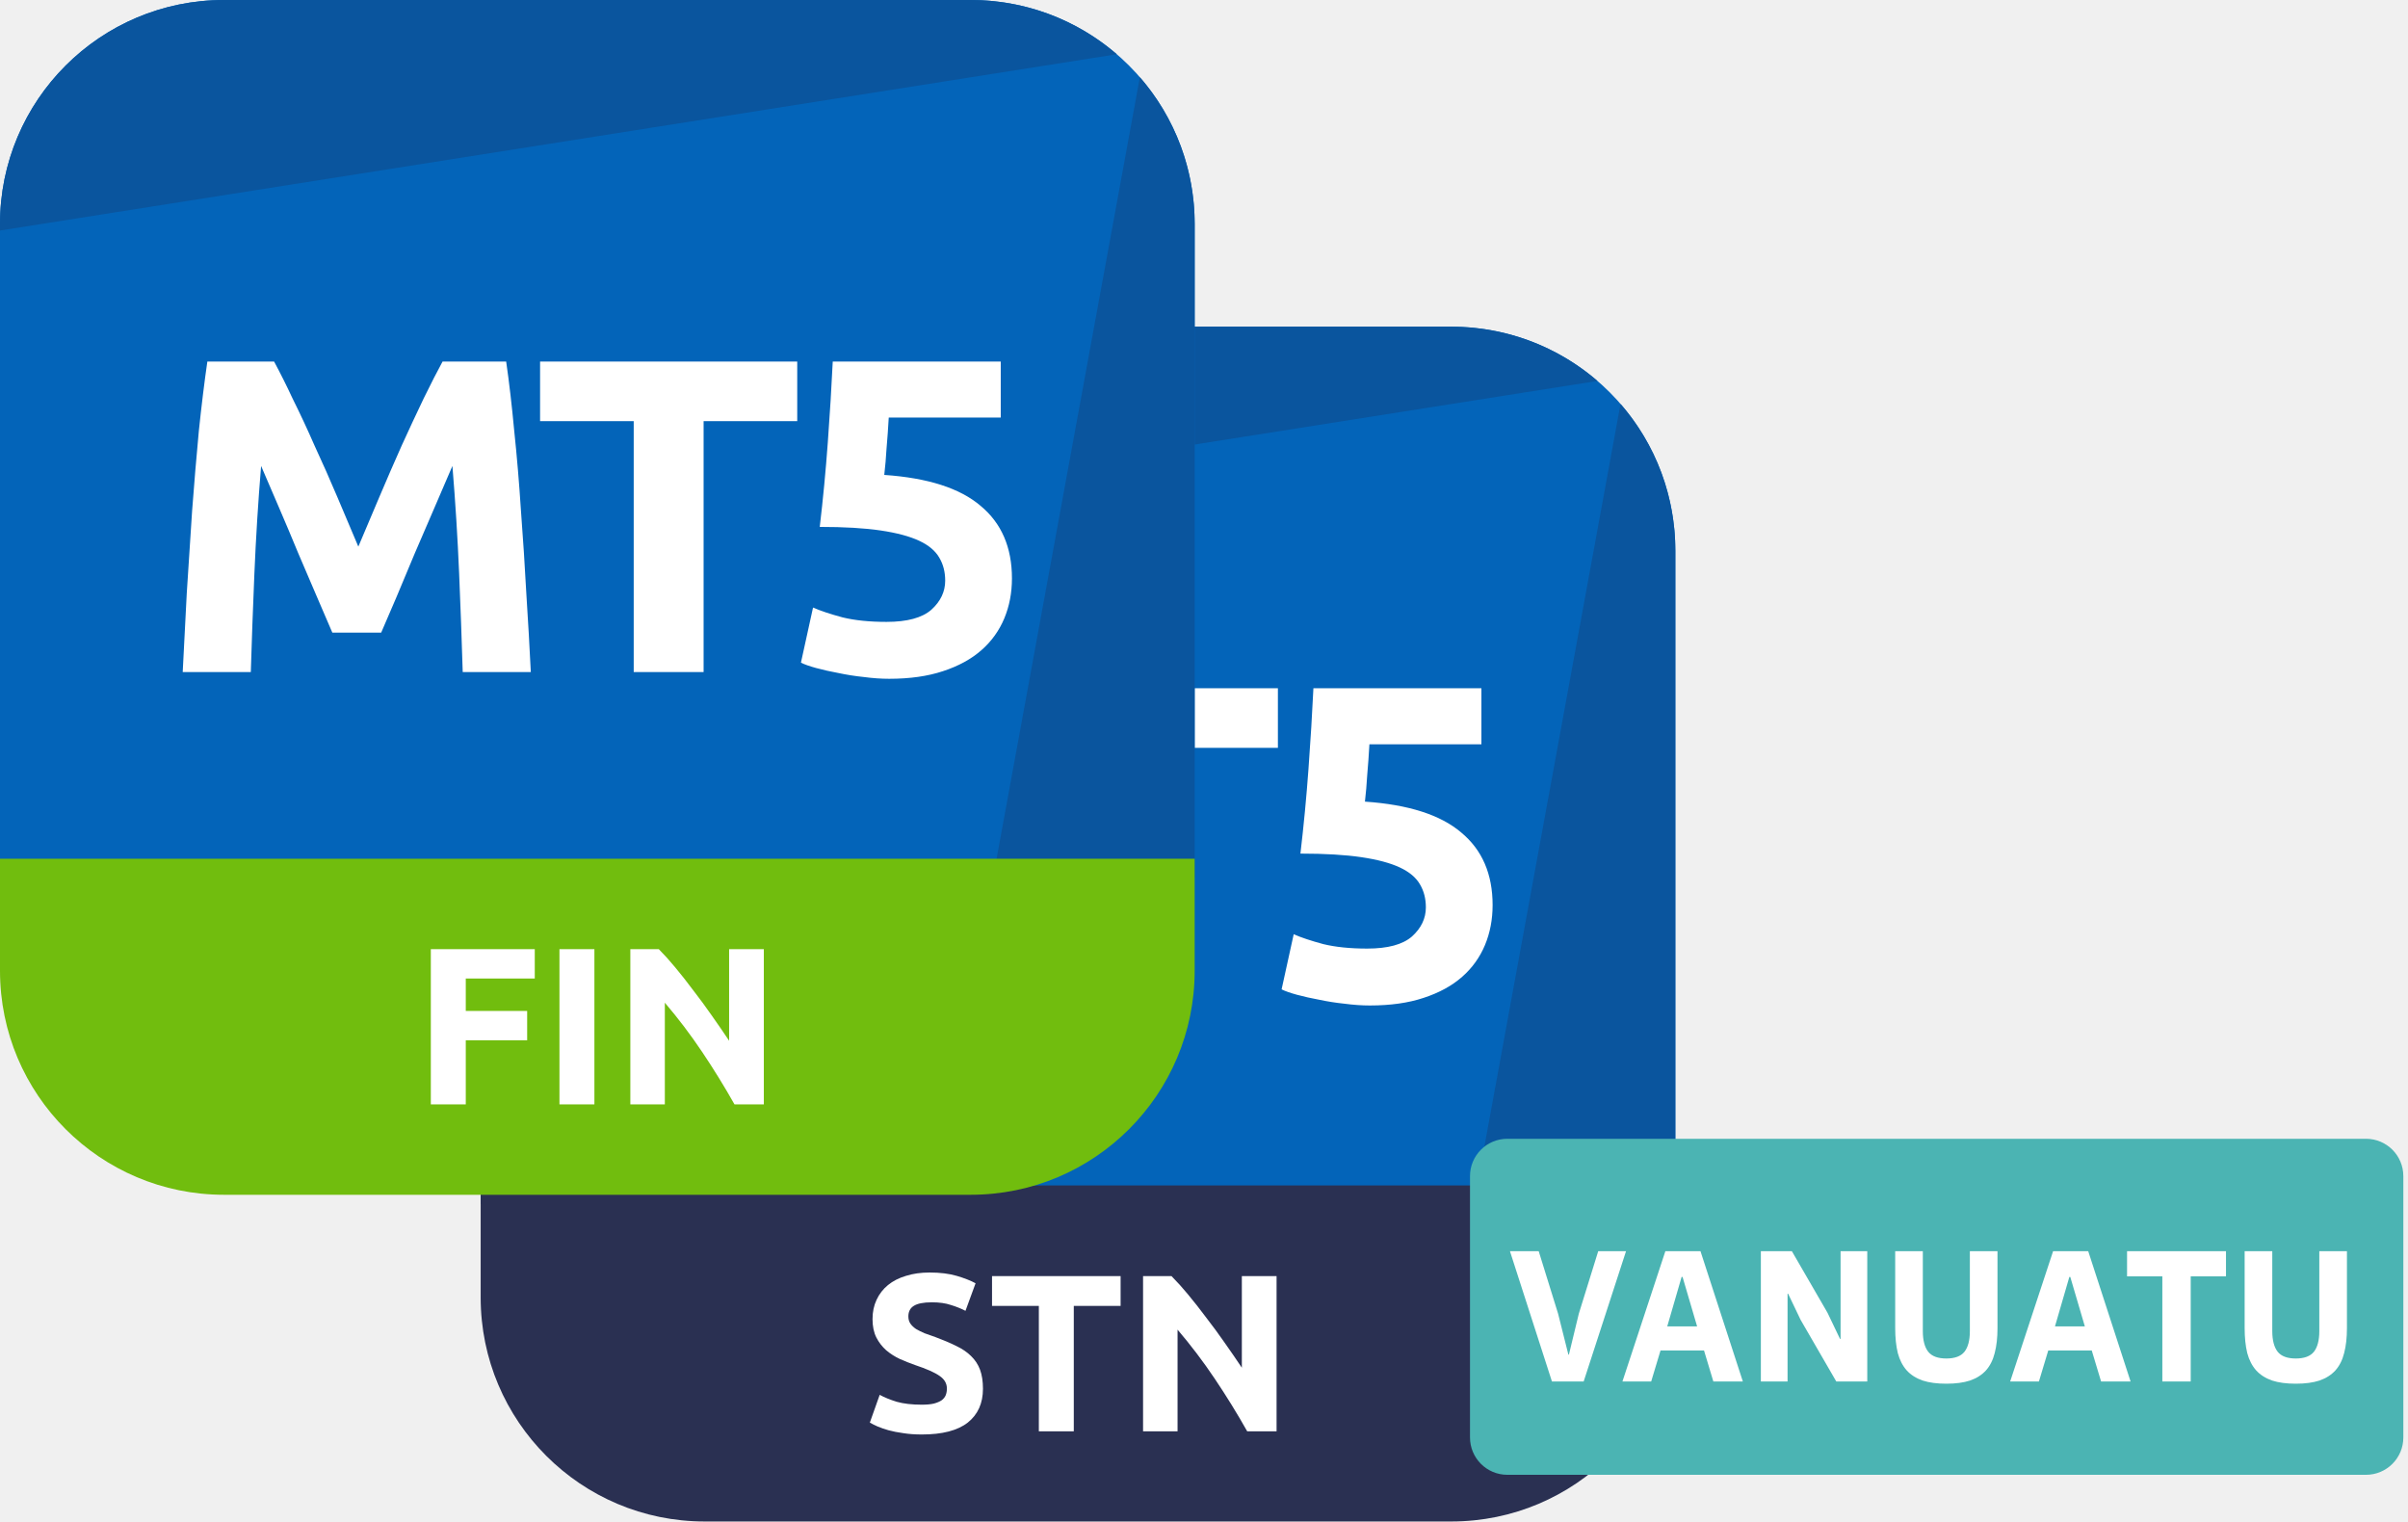
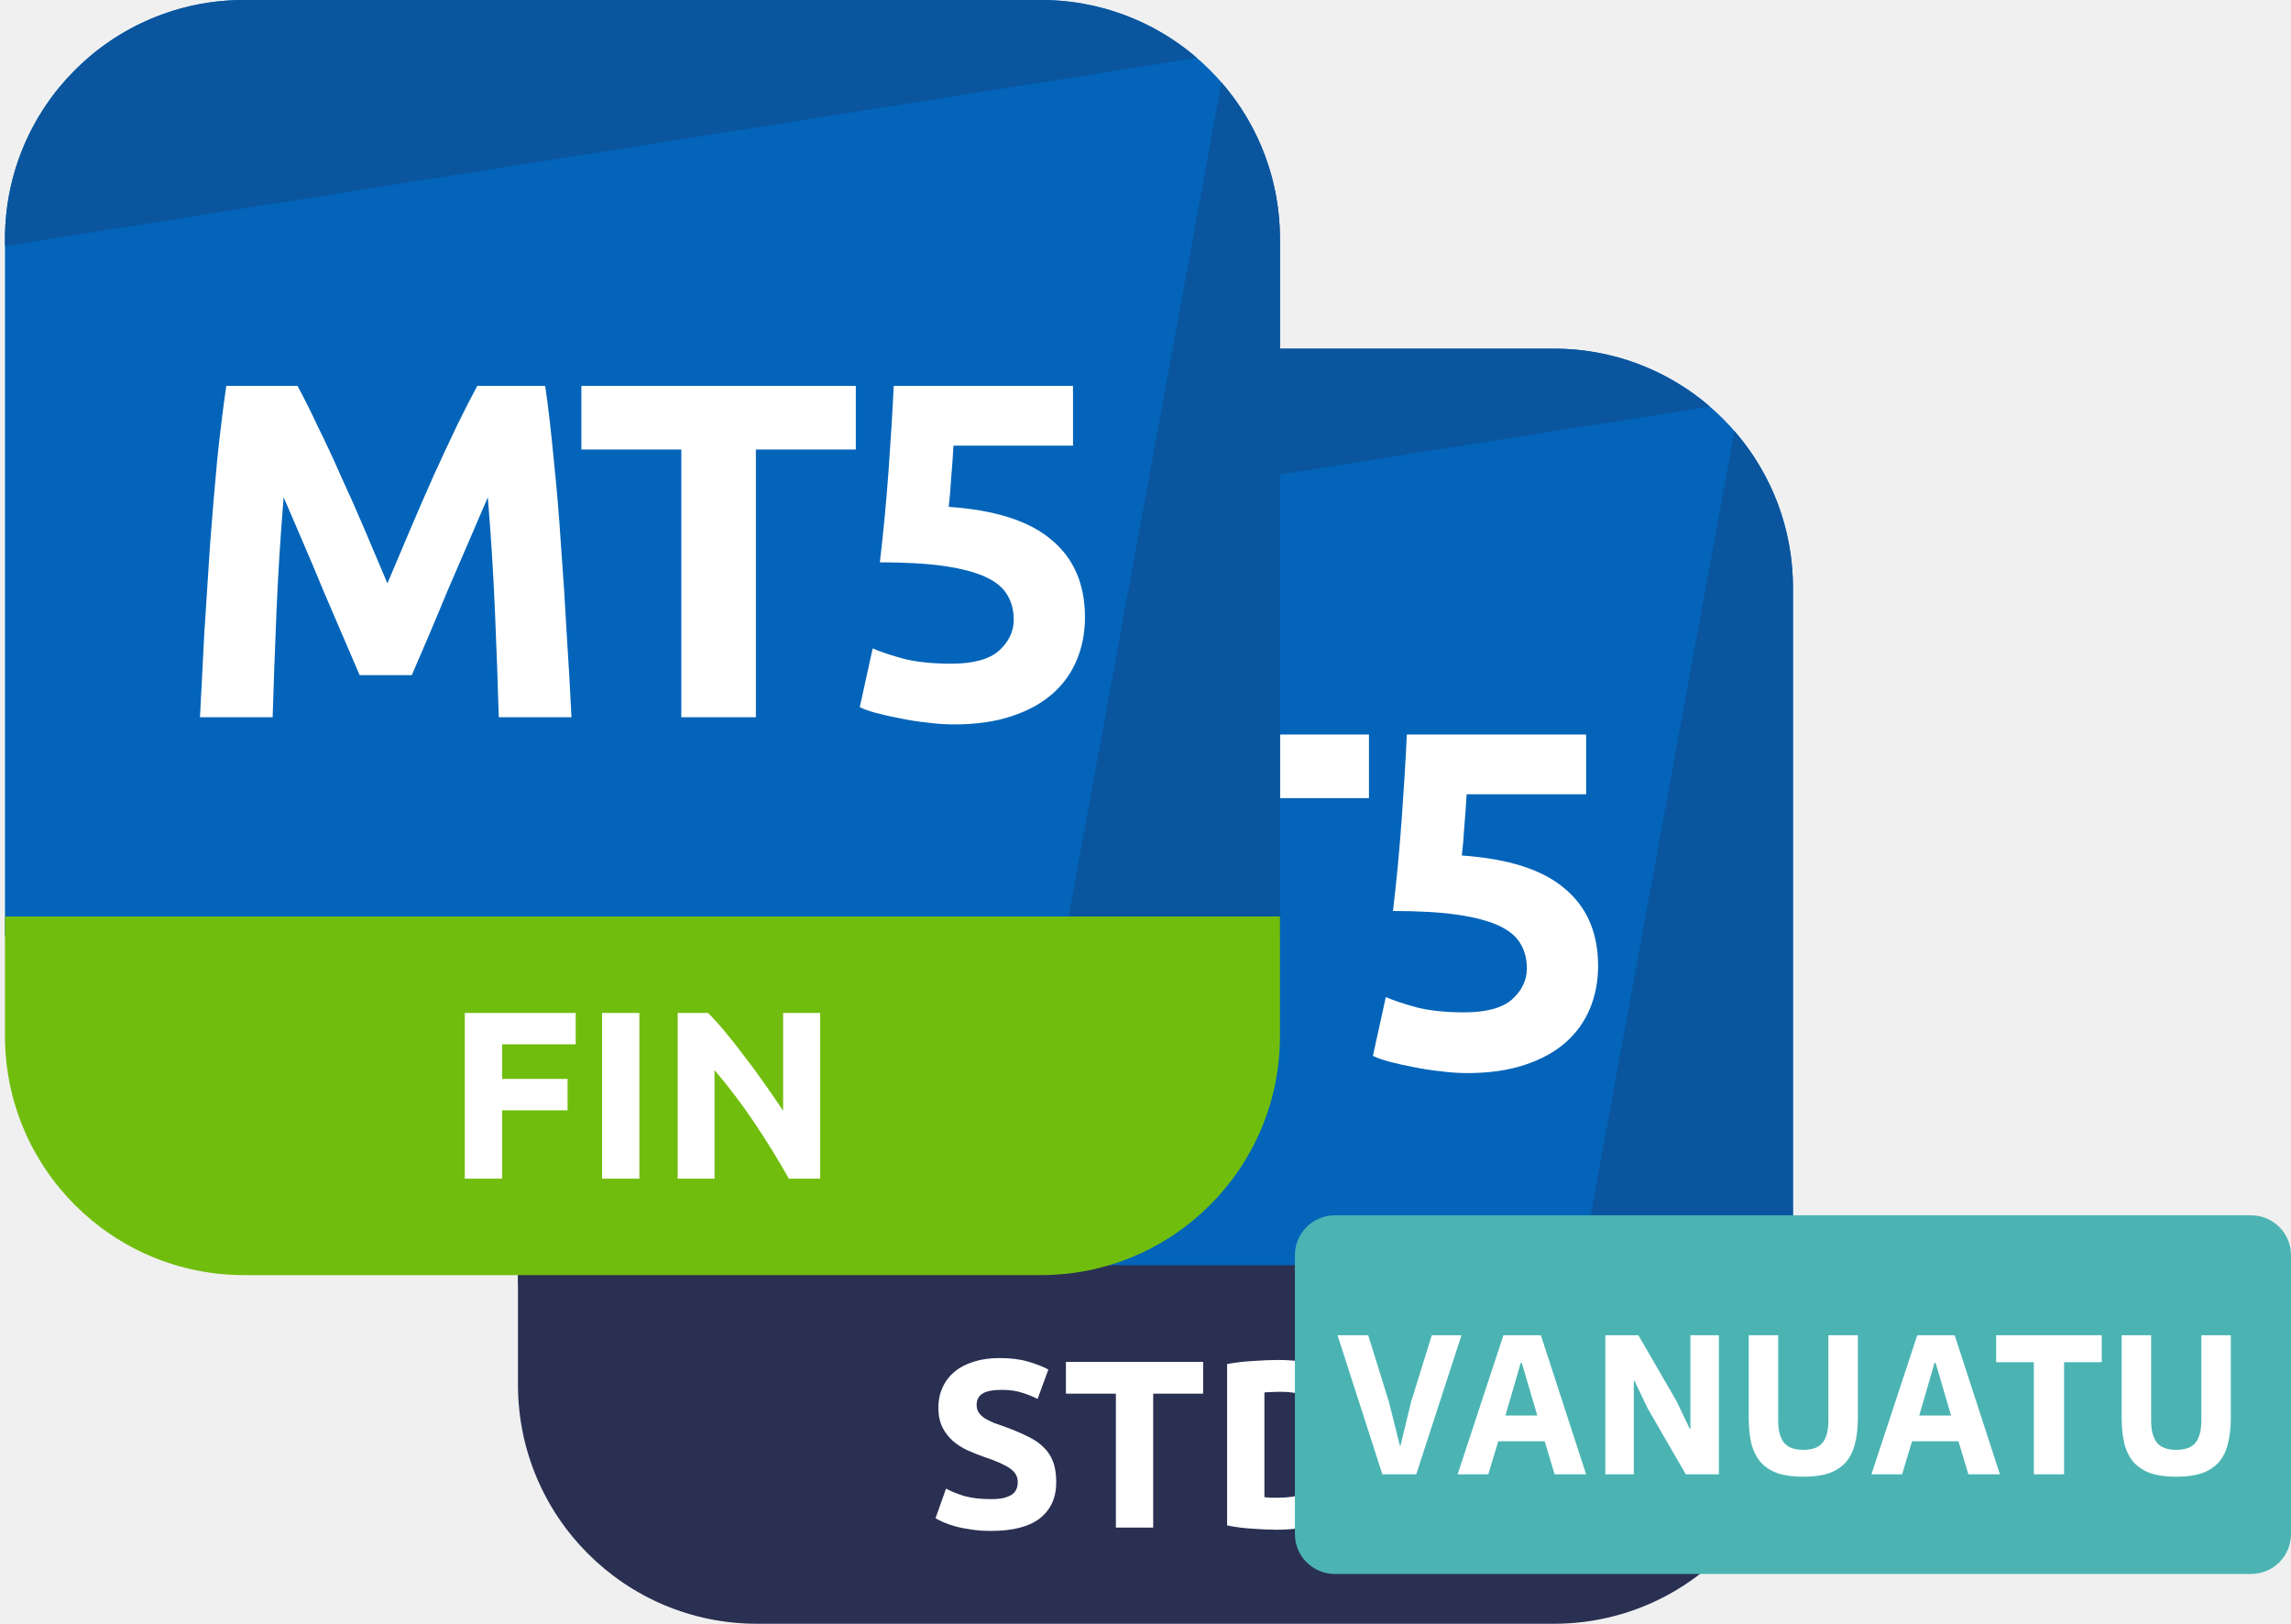
- <svg xmlns="http://www.w3.org/2000/svg" viewBox="0 0 258 163" fill="none">
-   <g clip-path="url(#prefix__clip0_29417_160561)">
-     <path d="M155.5 35h-80c-13.255 0-24 10.745-24 24v70h128V59c0-13.255-10.745-24-24-24z" fill="#0364B9" />
-     <path d="M75.5 35c-13.255 0-24 10.745-24 24v.697l119.658-18.886A23.907 23.907 0 00155.5 35h-80zM179.5 59a23.911 23.911 0 00-5.872-15.73l-15.717 85.729L179.5 129V59z" fill="#0A559E" />
-     <path d="M51.5 127h128v12c0 13.255-10.745 24-24 24h-80c-13.255 0-24-10.745-24-24v-12z" fill="#2A3052" />
-     <path d="M80.869 73.736a74.58 74.58 0 011.968 3.936 110.985 110.985 0 012.352 5.04 178.29 178.29 0 012.448 5.52l2.256 5.328 2.256-5.328c.8-1.888 1.6-3.728 2.4-5.52a295.836 295.836 0 012.352-5.04c.768-1.568 1.44-2.88 2.016-3.936h6.816c.32 2.208.608 4.688.864 7.44.288 2.72.528 5.568.72 8.544.224 2.944.416 5.904.576 8.88.192 2.976.352 5.776.48 8.4h-7.296a863.617 863.617 0 00-.384-10.56c-.16-3.808-.4-7.648-.72-11.52-.576 1.344-1.216 2.832-1.92 4.464L95.94 94.28c-.672 1.632-1.328 3.2-1.968 4.704a473.837 473.837 0 00-1.632 3.792h-5.232c-.448-1.056-.992-2.32-1.632-3.792a1038.46 1038.46 0 00-2.016-4.704 319.14 319.14 0 00-2.064-4.896c-.704-1.632-1.344-3.12-1.92-4.464-.32 3.872-.56 7.712-.72 11.52-.16 3.808-.288 7.328-.384 10.56h-7.296c.128-2.624.272-5.424.432-8.4.192-2.976.384-5.936.576-8.88.224-2.976.464-5.824.72-8.544.288-2.752.592-5.232.912-7.44h7.152zM136.918 73.736v6.384h-10.032V107h-7.488V80.12h-10.032v-6.384h27.552zM152.771 97.208c0-.928-.208-1.744-.624-2.448-.416-.736-1.136-1.344-2.16-1.824-1.024-.48-2.4-.848-4.128-1.104-1.728-.256-3.904-.384-6.528-.384.352-2.976.64-6 .864-9.072.224-3.072.4-5.952.528-8.64h18v6h-12a103.676 103.676 0 01-.24 3.36 48.105 48.105 0 01-.24 2.784c4.672.32 8.112 1.424 10.32 3.312 2.24 1.856 3.36 4.448 3.36 7.776 0 1.536-.272 2.96-.816 4.272a9.19 9.19 0 01-2.448 3.408c-1.088.96-2.464 1.712-4.128 2.256-1.632.544-3.552.816-5.76.816-.864 0-1.776-.064-2.736-.192a25.64 25.64 0 01-2.736-.432 29.177 29.177 0 01-2.352-.528c-.704-.192-1.248-.384-1.632-.576l1.296-5.904c.8.352 1.856.704 3.168 1.056 1.312.32 2.88.48 4.704.48 2.208 0 3.808-.432 4.8-1.296.992-.896 1.488-1.936 1.488-3.12zM98.765 150.488c.528 0 .96-.04 1.296-.12.352-.096.632-.216.84-.36.208-.16.352-.344.432-.552.08-.208.12-.44.12-.696 0-.544-.256-.992-.768-1.344-.512-.368-1.392-.76-2.64-1.176a23.045 23.045 0 01-1.632-.648 6.534 6.534 0 01-1.464-.936 4.678 4.678 0 01-1.056-1.368c-.272-.544-.408-1.2-.408-1.968s.144-1.456.432-2.064a4.404 4.404 0 011.224-1.584c.528-.432 1.168-.76 1.92-.984.752-.24 1.6-.36 2.544-.36 1.12 0 2.088.12 2.904.36.816.24 1.488.504 2.016.792l-1.08 2.952a9.322 9.322 0 00-1.56-.624c-.56-.192-1.24-.288-2.04-.288-.896 0-1.544.128-1.944.384-.384.24-.576.616-.576 1.128 0 .304.072.56.216.768.144.208.344.4.6.576.272.16.576.312.912.456.352.128.736.264 1.152.408.864.32 1.616.64 2.256.96.64.304 1.168.664 1.584 1.08.432.416.752.904.96 1.464.208.56.312 1.24.312 2.04 0 1.552-.544 2.76-1.632 3.624-1.088.848-2.728 1.272-4.92 1.272-.736 0-1.4-.048-1.992-.144-.592-.08-1.12-.184-1.584-.312a9.939 9.939 0 01-1.176-.408 9.642 9.642 0 01-.816-.408l1.056-2.976c.496.272 1.104.52 1.824.744.736.208 1.632.312 2.688.312zM120.065 136.712v3.192h-5.016v13.44h-3.744v-13.44h-5.016v-3.192h13.776zM133.631 153.344a83.693 83.693 0 00-3.48-5.64 57.318 57.318 0 00-3.984-5.256v10.896h-3.696v-16.632h3.048a29.325 29.325 0 011.752 1.944c.64.768 1.288 1.592 1.944 2.472a62.643 62.643 0 011.992 2.712c.656.928 1.272 1.824 1.848 2.688v-9.816h3.72v16.632h-3.144z" fill="#fff" />
+ <svg xmlns="http://www.w3.org/2000/svg" fill="none" viewBox="0 0 230 163">
+   <g clip-path="url(#a)">
+     <path fill="#0364B9" d="M156 35H76c-13.255 0-24 10.745-24 24v70h128V59c0-13.255-10.745-24-24-24Z" />
+     <path fill="#0A559E" d="M76 35c-13.255 0-24 10.745-24 24v.697l119.658-18.886A23.907 23.907 0 0 0 156 35H76ZM180 59a23.911 23.911 0 0 0-5.872-15.73l-15.717 85.729L180 129V59Z" />
+     <path fill="#2A3052" d="M52 127h128v12c0 13.255-10.745 24-24 24H76c-13.255 0-24-10.745-24-24v-12Z" />
+     <path fill="#fff" d="M81.385 73.736a74.58 74.58 0 0 1 1.968 3.936 110.985 110.985 0 0 1 2.352 5.04 178.29 178.29 0 0 1 2.448 5.52l2.255 5.328 2.257-5.328c.8-1.888 1.6-3.728 2.4-5.52a295.836 295.836 0 0 1 2.352-5.04c.767-1.568 1.44-2.88 2.016-3.936h6.816c.32 2.208.608 4.688.864 7.44.288 2.72.528 5.568.72 8.544.224 2.944.416 5.904.576 8.88.192 2.976.352 5.776.48 8.4h-7.296a863.617 863.617 0 0 0-.384-10.56c-.16-3.808-.4-7.648-.72-11.52l-1.92 4.464-2.112 4.896c-.672 1.632-1.328 3.2-1.968 4.704a473.837 473.837 0 0 0-1.633 3.792h-5.231c-.448-1.056-.993-2.32-1.632-3.792a1038.46 1038.46 0 0 0-2.016-4.704 319.14 319.14 0 0 0-2.065-4.896c-.704-1.632-1.344-3.12-1.92-4.464-.32 3.872-.56 7.712-.72 11.52-.16 3.808-.288 7.328-.384 10.56h-7.296c.129-2.624.273-5.424.433-8.4.191-2.976.383-5.936.575-8.88.225-2.976.465-5.824.72-8.544.289-2.752.593-5.232.913-7.44h7.151ZM137.434 73.736v6.384h-10.032V107h-7.488V80.12h-10.032v-6.384h27.552ZM153.286 97.208c0-.928-.208-1.744-.624-2.448-.416-.736-1.136-1.344-2.16-1.824-1.024-.48-2.4-.848-4.128-1.104-1.728-.256-3.904-.384-6.528-.384.352-2.976.64-6 .864-9.072.224-3.072.4-5.952.528-8.64h18v6h-12a103.676 103.676 0 0 1-.24 3.36 48.105 48.105 0 0 1-.24 2.784c4.672.32 8.112 1.424 10.32 3.312 2.24 1.856 3.36 4.448 3.36 7.776 0 1.536-.272 2.96-.816 4.272a9.19 9.19 0 0 1-2.448 3.408c-1.088.96-2.464 1.712-4.128 2.256-1.632.544-3.552.816-5.76.816-.864 0-1.776-.064-2.736-.192a25.64 25.64 0 0 1-2.736-.432 29.177 29.177 0 0 1-2.352-.528c-.704-.192-1.248-.384-1.632-.576l1.296-5.904c.8.352 1.856.704 3.168 1.056 1.312.32 2.88.48 4.704.48 2.208 0 3.808-.432 4.8-1.296.992-.896 1.488-1.936 1.488-3.12ZM99.487 150.488c.528 0 .96-.04 1.296-.12.352-.096.632-.216.84-.36.208-.16.352-.344.432-.552.08-.208.12-.44.12-.696 0-.544-.256-.992-.768-1.344-.512-.368-1.392-.76-2.64-1.176a23.026 23.026 0 0 1-1.632-.648 6.535 6.535 0 0 1-1.464-.936 4.68 4.68 0 0 1-1.056-1.368c-.272-.544-.408-1.2-.408-1.968s.144-1.456.432-2.064a4.403 4.403 0 0 1 1.224-1.584c.528-.432 1.168-.76 1.92-.984.752-.24 1.6-.36 2.544-.36 1.12 0 2.088.12 2.904.36.816.24 1.488.504 2.016.792l-1.08 2.952a9.322 9.322 0 0 0-1.56-.624c-.56-.192-1.24-.288-2.04-.288-.896 0-1.544.128-1.944.384-.384.24-.576.616-.576 1.128 0 .304.072.56.216.768.144.208.344.4.6.576.272.16.576.312.912.456.352.128.736.264 1.152.408.864.32 1.616.64 2.256.96.64.304 1.168.664 1.584 1.08.432.416.752.904.96 1.464.208.56.312 1.24.312 2.04 0 1.552-.544 2.76-1.632 3.624-1.088.848-2.728 1.272-4.92 1.272-.736 0-1.4-.048-1.992-.144-.592-.08-1.12-.184-1.584-.312a9.934 9.934 0 0 1-1.176-.408 9.624 9.624 0 0 1-.816-.408l1.056-2.976c.496.272 1.104.52 1.824.744.736.208 1.632.312 2.688.312ZM120.787 136.712v3.192h-5.016v13.44h-3.744v-13.44h-5.016v-3.192h13.776ZM126.937 150.296c.176.016.376.032.6.048h.84c1.872 0 3.256-.472 4.152-1.416.912-.944 1.368-2.248 1.368-3.912 0-1.744-.432-3.064-1.296-3.96-.864-.896-2.232-1.344-4.104-1.344-.256 0-.52.008-.792.024-.272 0-.528.016-.768.048v10.512Zm10.824-5.28c0 1.44-.224 2.696-.672 3.768-.448 1.072-1.088 1.96-1.92 2.664-.816.704-1.816 1.232-3 1.584-1.184.352-2.512.528-3.984.528-.672 0-1.456-.032-2.352-.096a18.044 18.044 0 0 1-2.64-.336v-16.2c.864-.16 1.76-.264 2.688-.312a36.628 36.628 0 0 1 2.424-.096c1.424 0 2.712.16 3.864.48 1.168.32 2.168.824 3 1.512.832.688 1.472 1.568 1.92 2.64.448 1.072.672 2.36.672 3.864Z" />
  </g>
-   <g clip-path="url(#prefix__clip1_29417_160561)">
-     <path d="M253.5 122h-92a4 4 0 00-4 4v28a4 4 0 004 4h92a4 4 0 004-4v-28a4 4 0 00-4-4z" fill="#4BB4B3" />
-     <path d="M166.279 148l-4.5-13.96h3.08l2.08 6.7 1.1 4.38h.06l1.06-4.38 2.08-6.7h2.98l-4.54 13.96h-3.4zm17.294 0l-1-3.32h-4.66l-1 3.32h-3.08l4.6-13.96h3.76l4.54 13.96h-3.16zm-3.3-11.2h-.1l-1.54 5.3h3.2l-1.56-5.3zm12.651 4.6l-1.34-2.8h-.06v9.4h-2.86v-13.96h3.32l3.82 6.6 1.34 2.8h.06v-9.4h2.86V148h-3.32l-3.82-6.6zm13.093-7.36v8.56c0 .987.193 1.727.58 2.22.387.48 1.033.72 1.94.72s1.553-.24 1.94-.72c.387-.493.58-1.233.58-2.22v-8.56h2.96v8.24c0 1.027-.1 1.92-.3 2.68-.187.747-.5 1.367-.94 1.86-.44.48-1.007.84-1.7 1.08-.693.227-1.54.34-2.54.34s-1.847-.113-2.54-.34c-.693-.24-1.26-.6-1.7-1.08-.44-.493-.76-1.113-.96-1.86-.187-.76-.28-1.653-.28-2.68v-8.24h2.96zM225.116 148l-1-3.32h-4.66l-1 3.32h-3.08l4.6-13.96h3.76l4.54 13.96h-3.16zm-3.3-11.2h-.1l-1.54 5.3h3.2l-1.56-5.3zm12.903-.06V148h-3.04v-11.26h-3.78v-2.7h10.6v2.7h-3.78zm8.739-2.7v8.56c0 .987.194 1.727.58 2.22.387.48 1.034.72 1.94.72.907 0 1.554-.24 1.94-.72.387-.493.58-1.233.58-2.22v-8.56h2.96v8.24c0 1.027-.1 1.92-.3 2.68-.186.747-.5 1.367-.94 1.86-.44.48-1.006.84-1.7 1.08-.693.227-1.54.34-2.54.34s-1.846-.113-2.54-.34c-.693-.24-1.26-.6-1.7-1.08-.44-.493-.76-1.113-.96-1.86-.186-.76-.28-1.653-.28-2.68v-8.24h2.96z" fill="#fff" />
-   </g>
-   <g clip-path="url(#prefix__clip2_29417_160561)">
-     <path d="M104 0H24C10.745 0 0 10.745 0 24v70h128V24c0-13.255-10.745-24-24-24z" fill="#0364B9" />
-     <path d="M24 0C10.745 0 0 10.745 0 24v.697L119.658 5.811A23.907 23.907 0 00104 0H24zM128 24a23.911 23.911 0 00-5.872-15.73l-15.717 85.729L128 94V24z" fill="#0A559E" />
-     <path d="M0 92h128v12c0 13.255-10.745 24-24 24H24c-13.255 0-24-10.745-24-24V92z" fill="#71BD0E" />
-     <path d="M29.369 38.736a74.58 74.58 0 011.968 3.936 110.985 110.985 0 012.352 5.04 178.29 178.29 0 012.448 5.52l2.256 5.328 2.256-5.328c.8-1.888 1.6-3.728 2.4-5.52a295.836 295.836 0 012.352-5.04c.768-1.568 1.44-2.88 2.016-3.936h6.816c.32 2.208.608 4.688.864 7.44.288 2.72.528 5.568.72 8.544.224 2.944.416 5.904.576 8.88.192 2.976.352 5.776.48 8.4h-7.296a863.617 863.617 0 00-.384-10.56c-.16-3.808-.4-7.648-.72-11.52-.576 1.344-1.216 2.832-1.92 4.464L44.44 59.28c-.672 1.632-1.328 3.2-1.968 4.704a473.837 473.837 0 00-1.632 3.792h-5.232c-.448-1.056-.992-2.32-1.632-3.792a1038.46 1038.46 0 00-2.016-4.704 319.14 319.14 0 00-2.064-4.896c-.704-1.632-1.344-3.12-1.92-4.464-.32 3.872-.56 7.712-.72 11.52-.16 3.808-.288 7.328-.384 10.56h-7.296c.128-2.624.272-5.424.432-8.4.192-2.976.384-5.936.576-8.88.224-2.976.464-5.824.72-8.544.288-2.752.592-5.232.912-7.44h7.152zM85.418 38.736v6.384H75.386V72h-7.488V45.12H57.866v-6.384h27.552zM101.271 62.208c0-.928-.208-1.744-.624-2.448-.416-.736-1.136-1.344-2.16-1.824-1.024-.48-2.4-.848-4.128-1.104-1.728-.256-3.904-.384-6.528-.384.352-2.976.64-6 .864-9.072.224-3.072.4-5.952.528-8.64h18v6h-12a103.676 103.676 0 01-.24 3.36 48.105 48.105 0 01-.24 2.784c4.672.32 8.112 1.424 10.32 3.312 2.24 1.856 3.36 4.448 3.36 7.776 0 1.536-.272 2.96-.816 4.272a9.19 9.19 0 01-2.448 3.408c-1.088.96-2.464 1.712-4.128 2.256-1.632.544-3.552.816-5.76.816-.864 0-1.776-.064-2.736-.192a25.64 25.64 0 01-2.736-.432 29.177 29.177 0 01-2.352-.528c-.704-.192-1.248-.384-1.632-.576l1.296-5.904c.8.352 1.856.704 3.168 1.056 1.312.32 2.88.48 4.704.48 2.208 0 3.808-.432 4.8-1.296.992-.896 1.488-1.936 1.488-3.12zM46.16 118.316v-16.632h11.137v3.144h-7.392v3.48h6.576v3.144h-6.576v6.864H46.16zM59.942 101.684h3.744v16.632h-3.744v-16.632zM78.696 118.316a83.693 83.693 0 00-3.48-5.64 57.318 57.318 0 00-3.984-5.256v10.896h-3.696v-16.632h3.048a29.325 29.325 0 011.752 1.944c.64.768 1.288 1.592 1.944 2.472a62.643 62.643 0 011.992 2.712c.656.928 1.272 1.824 1.848 2.688v-9.816h3.72v16.632h-3.144z" fill="#fff" />
+   <rect width="100" height="36" x="130" y="122" fill="#4BB4B3" rx="4" />
+   <path fill="#fff" d="m138.78 148-4.5-13.96h3.08l2.08 6.7 1.1 4.38h.06l1.06-4.38 2.08-6.7h2.98L142.18 148h-3.4Zm17.294 0-1-3.32h-4.66l-1 3.32h-3.08l4.6-13.96h3.76l4.54 13.96h-3.16Zm-3.3-11.2h-.1l-1.54 5.3h3.2l-1.56-5.3Zm12.651 4.6-1.34-2.8h-.06v9.4h-2.86v-13.96h3.32l3.82 6.6 1.34 2.8h.06v-9.4h2.86V148h-3.32l-3.82-6.6Zm13.093-7.36v8.56c0 .987.193 1.727.58 2.22.386.48 1.033.72 1.94.72.906 0 1.553-.24 1.94-.72.386-.493.58-1.233.58-2.22v-8.56h2.96v8.24c0 1.027-.1 1.92-.3 2.68-.187.747-.5 1.367-.94 1.86-.44.48-1.007.84-1.7 1.08-.694.227-1.54.34-2.54.34s-1.847-.113-2.54-.34c-.694-.24-1.26-.6-1.7-1.08-.44-.493-.76-1.113-.96-1.86-.187-.76-.28-1.653-.28-2.68v-8.24h2.96ZM197.617 148l-1-3.32h-4.66l-1 3.32h-3.08l4.6-13.96h3.76l4.54 13.96h-3.16Zm-3.3-11.2h-.1l-1.54 5.3h3.2l-1.56-5.3Zm12.902-.06V148h-3.04v-11.26h-3.78v-2.7h10.6v2.7h-3.78Zm8.74-2.7v8.56c0 .987.193 1.727.58 2.22.387.48 1.033.72 1.94.72s1.553-.24 1.94-.72c.387-.493.58-1.233.58-2.22v-8.56h2.96v8.24c0 1.027-.1 1.92-.3 2.68-.187.747-.5 1.367-.94 1.86-.44.48-1.007.84-1.7 1.08-.693.227-1.54.34-2.54.34s-1.847-.113-2.54-.34c-.693-.24-1.26-.6-1.7-1.08-.44-.493-.76-1.113-.96-1.86-.187-.76-.28-1.653-.28-2.68v-8.24h2.96Z" />
+   <g clip-path="url(#b)">
+     <path fill="#0364B9" d="M104.5 0h-80C11.245 0 .5 10.745.5 24v70h128V24c0-13.255-10.745-24-24-24Z" />
+     <path fill="#0A559E" d="M24.5 0C11.245 0 .5 10.745.5 24v.697L120.158 5.811A23.907 23.907 0 0 0 104.5 0h-80ZM128.5 24a23.911 23.911 0 0 0-5.872-15.73l-15.717 85.729L128.5 94V24Z" />
+     <path fill="#71BD0E" d="M.5 92h128v12c0 13.255-10.745 24-24 24h-80c-13.255 0-24-10.745-24-24V92Z" />
+     <path fill="#fff" d="M29.869 38.736a74.58 74.58 0 0 1 1.968 3.936 110.985 110.985 0 0 1 2.352 5.04 178.29 178.29 0 0 1 2.448 5.52l2.256 5.328 2.256-5.328c.8-1.888 1.6-3.728 2.4-5.52a295.836 295.836 0 0 1 2.352-5.04c.768-1.568 1.44-2.88 2.016-3.936h6.816c.32 2.208.608 4.688.864 7.44.288 2.72.528 5.568.72 8.544.224 2.944.416 5.904.576 8.88.192 2.976.352 5.776.48 8.4h-7.296a863.617 863.617 0 0 0-.384-10.56c-.16-3.808-.4-7.648-.72-11.52-.576 1.344-1.216 2.832-1.92 4.464L44.94 59.28c-.672 1.632-1.328 3.2-1.968 4.704a473.837 473.837 0 0 0-1.632 3.792h-5.232c-.448-1.056-.992-2.32-1.632-3.792a1038.46 1038.46 0 0 0-2.016-4.704 319.14 319.14 0 0 0-2.064-4.896c-.704-1.632-1.344-3.12-1.92-4.464-.32 3.872-.56 7.712-.72 11.52-.16 3.808-.288 7.328-.384 10.56h-7.296c.128-2.624.272-5.424.432-8.4.192-2.976.384-5.936.576-8.88.224-2.976.464-5.824.72-8.544.288-2.752.592-5.232.912-7.44h7.152ZM85.918 38.736v6.384H75.886V72h-7.488V45.12H58.366v-6.384h27.552ZM101.771 62.208c0-.928-.208-1.744-.624-2.448-.416-.736-1.136-1.344-2.16-1.824-1.024-.48-2.4-.848-4.128-1.104-1.728-.256-3.904-.384-6.528-.384.352-2.976.64-6 .864-9.072.224-3.072.4-5.952.528-8.64h18v6h-12a103.676 103.676 0 0 1-.24 3.36 48.105 48.105 0 0 1-.24 2.784c4.672.32 8.112 1.424 10.32 3.312 2.24 1.856 3.36 4.448 3.36 7.776 0 1.536-.272 2.96-.816 4.272a9.19 9.19 0 0 1-2.448 3.408c-1.088.96-2.464 1.712-4.128 2.256-1.632.544-3.552.816-5.76.816-.864 0-1.776-.064-2.736-.192a25.64 25.64 0 0 1-2.736-.432 29.177 29.177 0 0 1-2.352-.528c-.704-.192-1.248-.384-1.632-.576l1.296-5.904c.8.352 1.856.704 3.168 1.056 1.312.32 2.88.48 4.704.48 2.208 0 3.808-.432 4.8-1.296.992-.896 1.488-1.936 1.488-3.12ZM46.66 118.316v-16.632h11.137v3.144h-7.392v3.48h6.576v3.144h-6.576v6.864H46.66ZM60.442 101.684h3.744v16.632h-3.744v-16.632ZM79.196 118.316a83.693 83.693 0 0 0-3.48-5.64 57.318 57.318 0 0 0-3.984-5.256v10.896h-3.696v-16.632h3.048a29.325 29.325 0 0 1 1.752 1.944c.64.768 1.288 1.592 1.944 2.472a62.643 62.643 0 0 1 1.992 2.712c.656.928 1.272 1.824 1.848 2.688v-9.816h3.72v16.632h-3.144Z" />
  </g>
  <defs>
-     <clipPath id="prefix__clip0_29417_160561">
-       <path fill="#fff" transform="translate(51.5 35)" d="M0 0h128v128H0z" />
+     <clipPath id="a">
+       <path fill="#fff" d="M52 35h128v128H52z" />
    </clipPath>
-     <clipPath id="prefix__clip1_29417_160561">
-       <path fill="#fff" transform="translate(157 122)" d="M0 0h101v36H0z" />
-     </clipPath>
-     <clipPath id="prefix__clip2_29417_160561">
-       <path fill="#fff" d="M0 0h128v128H0z" />
+     <clipPath id="b">
+       <path fill="#fff" d="M.5 0h128v128H.5z" />
    </clipPath>
  </defs>
</svg>
